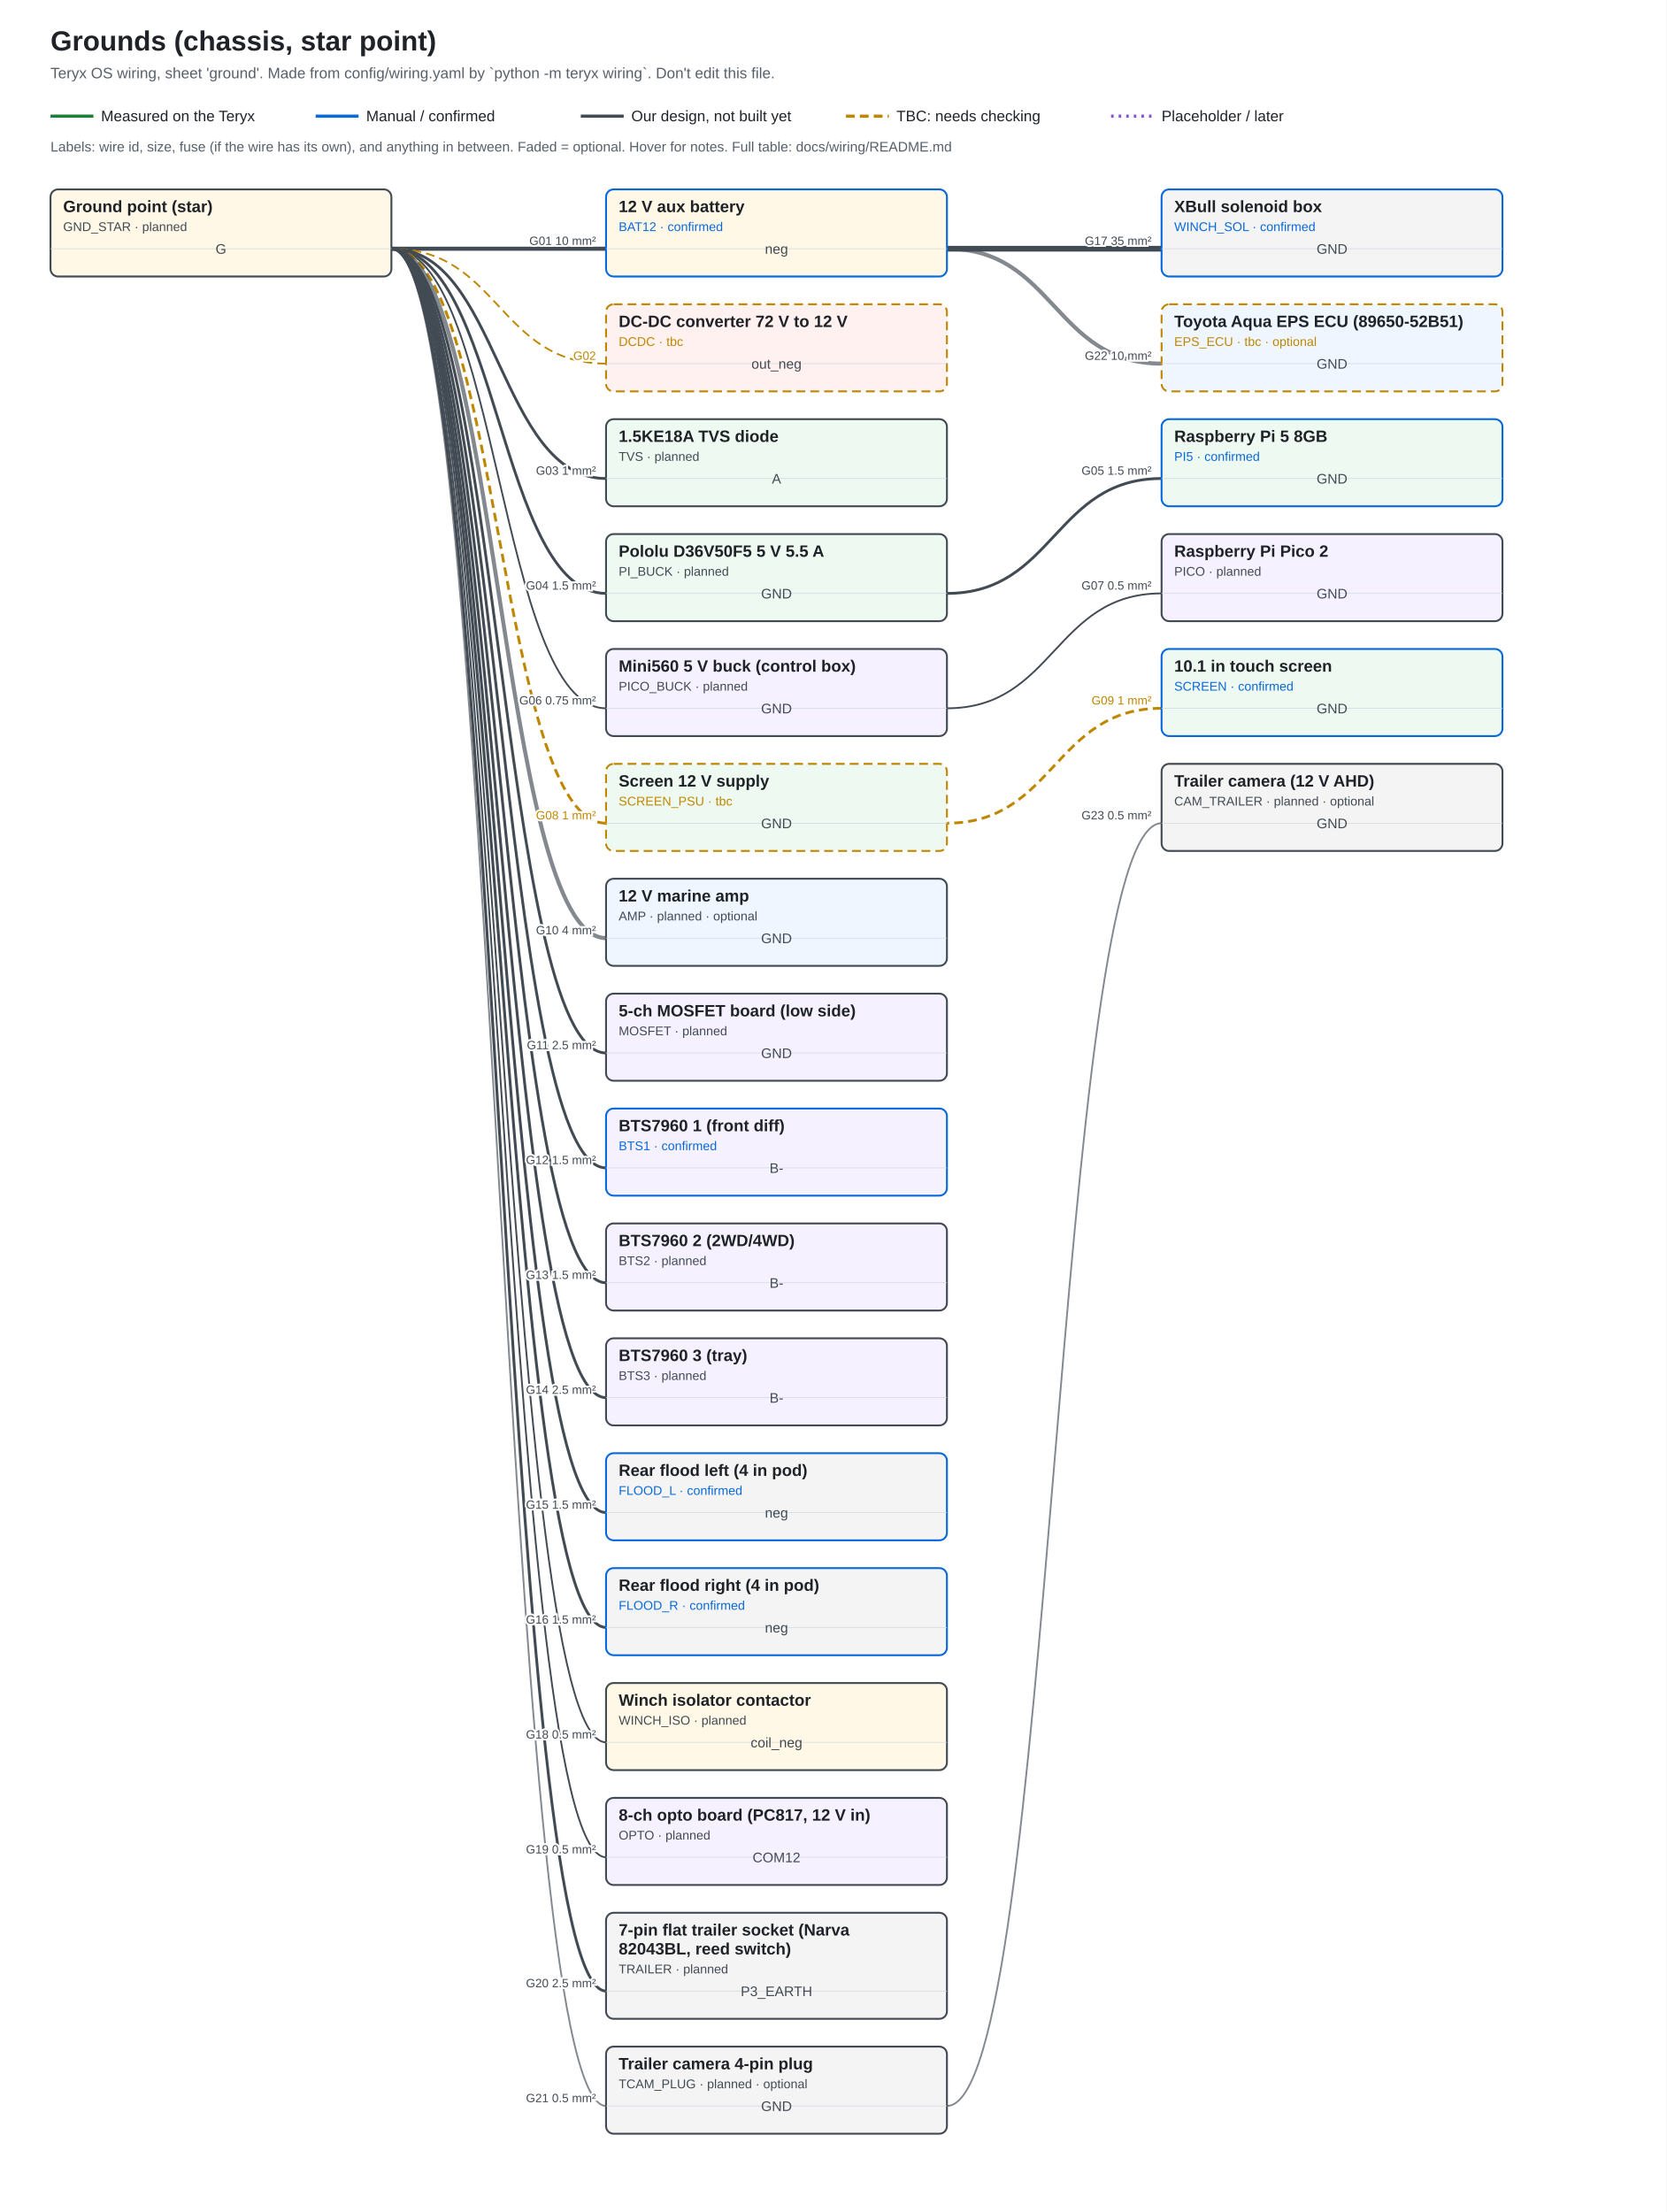
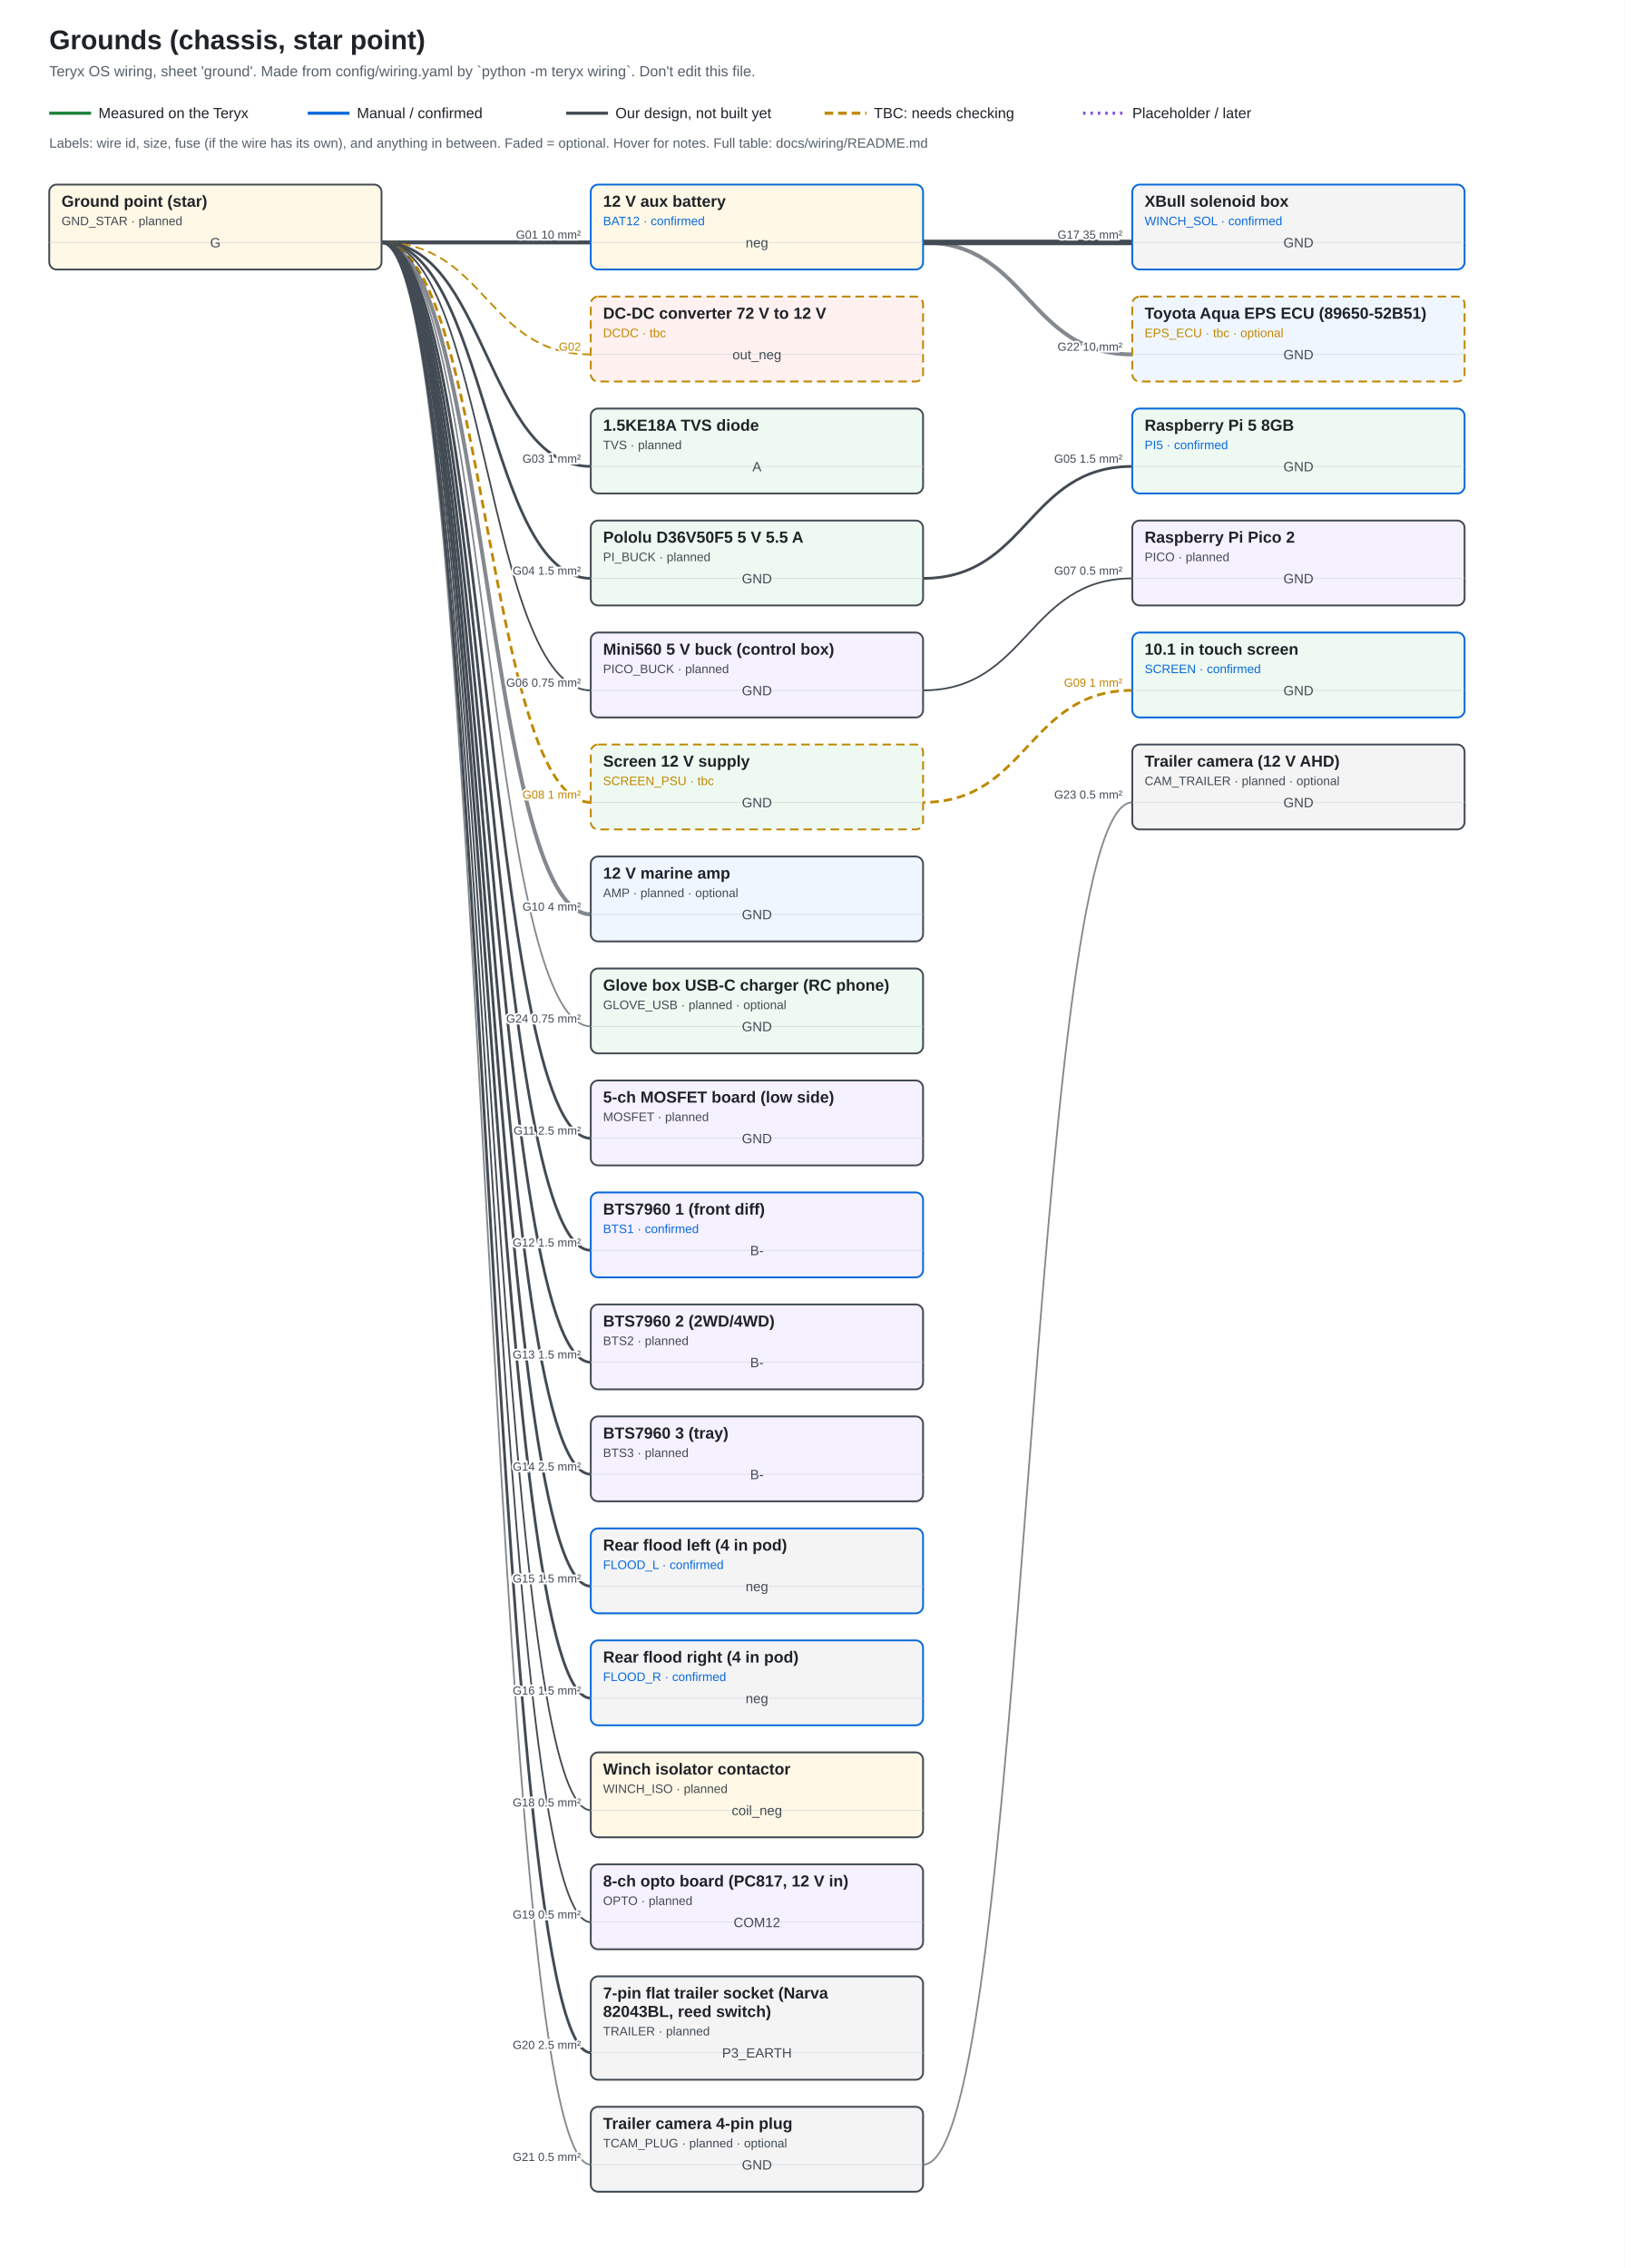
- <svg xmlns="http://www.w3.org/2000/svg" viewBox="0 0 1320 1752" width="1320" height="1752" font-family="Arial, Helvetica, sans-serif" data-sheet="ground">
-   <rect width="1320" height="1752" fill="#ffffff" />
+ <svg xmlns="http://www.w3.org/2000/svg" viewBox="0 0 1320 1843" width="1320" height="1843" font-family="Arial, Helvetica, sans-serif" data-sheet="ground">
+   <rect width="1320" height="1843" fill="#ffffff" />
  <text x="40" y="40" font-size="22" text-anchor="start" font-weight="bold" fill="#1f2328">Grounds (chassis, star point)</text>
  <text x="40" y="62" font-size="12" text-anchor="start" font-weight="normal" fill="#57606a">Teryx OS wiring, sheet 'ground'. Made from config/wiring.yaml by `python -m teryx wiring`. Don't edit this file.</text>
  <line x1="40" y1="92" x2="74" y2="92" stroke="#1a7f37" stroke-width="2.5" />
  <text x="80" y="96" font-size="12" text-anchor="start" font-weight="normal" fill="#1f2328">Measured on the Teryx</text>
  <line x1="250" y1="92" x2="284" y2="92" stroke="#0969da" stroke-width="2.5" />
  <text x="290" y="96" font-size="12" text-anchor="start" font-weight="normal" fill="#1f2328">Manual / confirmed</text>
  <line x1="460" y1="92" x2="494" y2="92" stroke="#424a53" stroke-width="2.5" />
  <text x="500" y="96" font-size="12" text-anchor="start" font-weight="normal" fill="#1f2328">Our design, not built yet</text>
  <line x1="670" y1="92" x2="704" y2="92" stroke="#bf8700" stroke-width="2.5" stroke-dasharray="7 4" />
  <text x="710" y="96" font-size="12" text-anchor="start" font-weight="normal" fill="#1f2328">TBC: needs checking</text>
  <line x1="880" y1="92" x2="914" y2="92" stroke="#8250df" stroke-width="2.5" stroke-dasharray="2 4" />
  <text x="920" y="96" font-size="12" text-anchor="start" font-weight="normal" fill="#1f2328">Placeholder / later</text>
  <text x="40" y="120" font-size="11" text-anchor="start" font-weight="normal" fill="#57606a">Labels: wire id, size, fuse (if the wire has its own), and anything in between. Faded = optional. Hover for notes. Full table: docs/wiring/README.md</text>
  <g data-wire="G01" data-from="BAT12.neg" data-to="GND_STAR.G" data-status="planned">
    <path d="M480,197 C395,197 395,197 310,197" fill="none" stroke="#424a53" stroke-width="3.2" />
  </g>
  <g data-wire="G02" data-from="DCDC.out_neg" data-to="GND_STAR.G" data-status="tbc">
    <path d="M480,288 C395,288 395,197 310,197" fill="none" stroke="#bf8700" stroke-width="1.4" stroke-dasharray="7 4" />
  </g>
  <g data-wire="G03" data-from="TVS.A" data-to="GND_STAR.G" data-status="planned">
    <path d="M480,379 C395,379 395,197 310,197" fill="none" stroke="#424a53" stroke-width="2.2" />
  </g>
  <g data-wire="G04" data-from="PI_BUCK.GND" data-to="GND_STAR.G" data-status="planned">
    <path d="M480,470 C395,470 395,197 310,197" fill="none" stroke="#424a53" stroke-width="2.2" />
  </g>
  <g data-wire="G05" data-from="PI5.GND" data-to="PI_BUCK.GND" data-status="planned">
    <path d="M920,379 C835,379 835,470 750,470" fill="none" stroke="#424a53" stroke-width="2.2" />
  </g>
  <g data-wire="G06" data-from="PICO_BUCK.GND" data-to="GND_STAR.G" data-status="planned">
    <path d="M480,561 C395,561 395,197 310,197" fill="none" stroke="#424a53" stroke-width="1.4" />
  </g>
  <g data-wire="G07" data-from="PICO.GND" data-to="PICO_BUCK.GND" data-status="planned">
    <path d="M920,470 C835,470 835,561 750,561" fill="none" stroke="#424a53" stroke-width="1.4" />
  </g>
  <g data-wire="G08" data-from="SCREEN_PSU.GND" data-to="GND_STAR.G" data-status="tbc">
    <path d="M480,652 C395,652 395,197 310,197" fill="none" stroke="#bf8700" stroke-width="2.2" stroke-dasharray="7 4" />
  </g>
  <g data-wire="G09" data-from="SCREEN.GND" data-to="SCREEN_PSU.GND" data-status="tbc">
    <path d="M920,561 C835,561 835,652 750,652" fill="none" stroke="#bf8700" stroke-width="2.2" stroke-dasharray="7 4" />
  </g>
  <g data-wire="G10" data-from="AMP.GND" data-to="GND_STAR.G" data-status="planned">
    <path d="M480,743 C395,743 395,197 310,197" fill="none" stroke="#424a53" stroke-width="3.2" stroke-opacity="0.65" />
  </g>
+   <g data-wire="G24" data-from="GLOVE_USB.GND" data-to="GND_STAR.G" data-status="planned">
+     <path d="M480,834 C395,834 395,197 310,197" fill="none" stroke="#424a53" stroke-width="1.4" stroke-opacity="0.65" />
+   </g>
  <g data-wire="G11" data-from="MOSFET.GND" data-to="GND_STAR.G" data-status="planned">
-     <path d="M480,834 C395,834 395,197 310,197" fill="none" stroke="#424a53" stroke-width="2.2" />
+     <path d="M480,925 C395,925 395,197 310,197" fill="none" stroke="#424a53" stroke-width="2.2" />
  </g>
  <g data-wire="G12" data-from="BTS1.B-" data-to="GND_STAR.G" data-status="planned">
-     <path d="M480,925 C395,925 395,197 310,197" fill="none" stroke="#424a53" stroke-width="2.2" />
+     <path d="M480,1016 C395,1016 395,197 310,197" fill="none" stroke="#424a53" stroke-width="2.2" />
  </g>
  <g data-wire="G13" data-from="BTS2.B-" data-to="GND_STAR.G" data-status="planned">
-     <path d="M480,1016 C395,1016 395,197 310,197" fill="none" stroke="#424a53" stroke-width="2.2" />
+     <path d="M480,1107 C395,1107 395,197 310,197" fill="none" stroke="#424a53" stroke-width="2.2" />
  </g>
  <g data-wire="G14" data-from="BTS3.B-" data-to="GND_STAR.G" data-status="planned">
-     <path d="M480,1107 C395,1107 395,197 310,197" fill="none" stroke="#424a53" stroke-width="2.2" />
+     <path d="M480,1198 C395,1198 395,197 310,197" fill="none" stroke="#424a53" stroke-width="2.2" />
  </g>
  <g data-wire="G15" data-from="FLOOD_L.neg" data-to="GND_STAR.G" data-status="planned">
-     <path d="M480,1198 C395,1198 395,197 310,197" fill="none" stroke="#424a53" stroke-width="2.2" />
+     <path d="M480,1289 C395,1289 395,197 310,197" fill="none" stroke="#424a53" stroke-width="2.2" />
  </g>
  <g data-wire="G16" data-from="FLOOD_R.neg" data-to="GND_STAR.G" data-status="planned">
-     <path d="M480,1289 C395,1289 395,197 310,197" fill="none" stroke="#424a53" stroke-width="2.2" />
+     <path d="M480,1380 C395,1380 395,197 310,197" fill="none" stroke="#424a53" stroke-width="2.2" />
  </g>
  <g data-wire="G17" data-from="WINCH_SOL.GND" data-to="BAT12.neg" data-status="planned">
    <path d="M920,197 C835,197 835,197 750,197" fill="none" stroke="#424a53" stroke-width="4.5" />
  </g>
  <g data-wire="G18" data-from="WINCH_ISO.coil_neg" data-to="GND_STAR.G" data-status="planned">
-     <path d="M480,1380 C395,1380 395,197 310,197" fill="none" stroke="#424a53" stroke-width="1.4" />
+     <path d="M480,1471 C395,1471 395,197 310,197" fill="none" stroke="#424a53" stroke-width="1.4" />
  </g>
  <g data-wire="G19" data-from="OPTO.COM12" data-to="GND_STAR.G" data-status="planned">
-     <path d="M480,1471 C395,1471 395,197 310,197" fill="none" stroke="#424a53" stroke-width="1.4" />
+     <path d="M480,1562 C395,1562 395,197 310,197" fill="none" stroke="#424a53" stroke-width="1.4" />
  </g>
  <g data-wire="G20" data-from="TRAILER.P3_EARTH" data-to="GND_STAR.G" data-status="planned">
-     <path d="M480,1577 C395,1577 395,197 310,197" fill="none" stroke="#424a53" stroke-width="2.2" />
+     <path d="M480,1668 C395,1668 395,197 310,197" fill="none" stroke="#424a53" stroke-width="2.2" />
  </g>
  <g data-wire="G21" data-from="TCAM_PLUG.GND" data-to="GND_STAR.G" data-status="planned">
-     <path d="M480,1668 C395,1668 395,197 310,197" fill="none" stroke="#424a53" stroke-width="1.4" stroke-opacity="0.65" />
+     <path d="M480,1759 C395,1759 395,197 310,197" fill="none" stroke="#424a53" stroke-width="1.4" stroke-opacity="0.65" />
  </g>
  <g data-wire="G22" data-from="EPS_ECU.GND" data-to="BAT12.neg" data-status="planned">
    <path d="M920,288 C835,288 835,197 750,197" fill="none" stroke="#424a53" stroke-width="3.2" stroke-opacity="0.65" />
  </g>
  <g data-wire="G23" data-from="CAM_TRAILER.GND" data-to="TCAM_PLUG.GND" data-status="planned">
-     <path d="M920,652 C835,652 835,1668 750,1668" fill="none" stroke="#424a53" stroke-width="1.4" stroke-opacity="0.65" />
+     <path d="M920,652 C835,652 835,1759 750,1759" fill="none" stroke="#424a53" stroke-width="1.4" stroke-opacity="0.65" />
  </g>
  <g data-device="GND_STAR" data-status="planned">
    <rect x="40" y="150" width="270" height="69" rx="6" fill="#fff8e6" stroke="#424a53" stroke-width="1.5" />
    <text x="50" y="168" font-size="13" text-anchor="start" font-weight="bold" fill="#1f2328">Ground point (star)</text>
    <text x="50" y="183" font-size="10" text-anchor="start" font-weight="normal" fill="#424a53">GND_STAR · planned</text>
    <line x1="40" y1="197" x2="310" y2="197" stroke="#d0d7de" stroke-width="0.5" />
    <text x="175" y="201" font-size="11" text-anchor="middle" font-weight="normal" fill="#424a53">G</text>
  </g>
  <g data-device="BAT12" data-status="confirmed">
    <rect x="480" y="150" width="270" height="69" rx="6" fill="#fff8e6" stroke="#0969da" stroke-width="1.5" />
    <text x="490" y="168" font-size="13" text-anchor="start" font-weight="bold" fill="#1f2328">12 V aux battery</text>
    <text x="490" y="183" font-size="10" text-anchor="start" font-weight="normal" fill="#0969da">BAT12 · confirmed</text>
    <line x1="480" y1="197" x2="750" y2="197" stroke="#d0d7de" stroke-width="0.5" />
    <text x="615" y="201" font-size="11" text-anchor="middle" font-weight="normal" fill="#424a53">neg</text>
  </g>
  <g data-device="DCDC" data-status="tbc">
    <rect x="480" y="241" width="270" height="69" rx="6" fill="#fff1f0" stroke="#bf8700" stroke-width="1.5" stroke-dasharray="7 4" />
    <text x="490" y="259" font-size="13" text-anchor="start" font-weight="bold" fill="#1f2328">DC-DC converter 72 V to 12 V</text>
    <text x="490" y="274" font-size="10" text-anchor="start" font-weight="normal" fill="#bf8700">DCDC · tbc</text>
    <line x1="480" y1="288" x2="750" y2="288" stroke="#d0d7de" stroke-width="0.5" />
    <text x="615" y="292" font-size="11" text-anchor="middle" font-weight="normal" fill="#424a53">out_neg</text>
  </g>
  <g data-device="TVS" data-status="planned">
    <rect x="480" y="332" width="270" height="69" rx="6" fill="#eef9f1" stroke="#424a53" stroke-width="1.5" />
    <text x="490" y="350" font-size="13" text-anchor="start" font-weight="bold" fill="#1f2328">1.5KE18A TVS diode</text>
    <text x="490" y="365" font-size="10" text-anchor="start" font-weight="normal" fill="#424a53">TVS · planned</text>
    <line x1="480" y1="379" x2="750" y2="379" stroke="#d0d7de" stroke-width="0.5" />
    <text x="615" y="383" font-size="11" text-anchor="middle" font-weight="normal" fill="#424a53">A</text>
  </g>
  <g data-device="PI_BUCK" data-status="planned">
    <rect x="480" y="423" width="270" height="69" rx="6" fill="#eef9f1" stroke="#424a53" stroke-width="1.5" />
    <text x="490" y="441" font-size="13" text-anchor="start" font-weight="bold" fill="#1f2328">Pololu D36V50F5 5 V 5.5 A</text>
    <text x="490" y="456" font-size="10" text-anchor="start" font-weight="normal" fill="#424a53">PI_BUCK · planned</text>
    <line x1="480" y1="470" x2="750" y2="470" stroke="#d0d7de" stroke-width="0.5" />
    <text x="615" y="474" font-size="11" text-anchor="middle" font-weight="normal" fill="#424a53">GND</text>
  </g>
  <g data-device="PICO_BUCK" data-status="planned">
    <rect x="480" y="514" width="270" height="69" rx="6" fill="#f6f1ff" stroke="#424a53" stroke-width="1.5" />
    <text x="490" y="532" font-size="13" text-anchor="start" font-weight="bold" fill="#1f2328">Mini560 5 V buck (control box)</text>
    <text x="490" y="547" font-size="10" text-anchor="start" font-weight="normal" fill="#424a53">PICO_BUCK · planned</text>
    <line x1="480" y1="561" x2="750" y2="561" stroke="#d0d7de" stroke-width="0.5" />
    <text x="615" y="565" font-size="11" text-anchor="middle" font-weight="normal" fill="#424a53">GND</text>
  </g>
  <g data-device="SCREEN_PSU" data-status="tbc">
    <rect x="480" y="605" width="270" height="69" rx="6" fill="#eef9f1" stroke="#bf8700" stroke-width="1.5" stroke-dasharray="7 4" />
    <text x="490" y="623" font-size="13" text-anchor="start" font-weight="bold" fill="#1f2328">Screen 12 V supply</text>
    <text x="490" y="638" font-size="10" text-anchor="start" font-weight="normal" fill="#bf8700">SCREEN_PSU · tbc</text>
    <line x1="480" y1="652" x2="750" y2="652" stroke="#d0d7de" stroke-width="0.5" />
    <text x="615" y="656" font-size="11" text-anchor="middle" font-weight="normal" fill="#424a53">GND</text>
  </g>
  <g data-device="AMP" data-status="planned">
    <rect x="480" y="696" width="270" height="69" rx="6" fill="#f0f6ff" stroke="#424a53" stroke-width="1.5" />
    <text x="490" y="714" font-size="13" text-anchor="start" font-weight="bold" fill="#1f2328">12 V marine amp</text>
    <text x="490" y="729" font-size="10" text-anchor="start" font-weight="normal" fill="#424a53">AMP · planned · optional</text>
    <line x1="480" y1="743" x2="750" y2="743" stroke="#d0d7de" stroke-width="0.5" />
    <text x="615" y="747" font-size="11" text-anchor="middle" font-weight="normal" fill="#424a53">GND</text>
  </g>
-   <g data-device="MOSFET" data-status="planned">
-     <rect x="480" y="787" width="270" height="69" rx="6" fill="#f6f1ff" stroke="#424a53" stroke-width="1.5" />
-     <text x="490" y="805" font-size="13" text-anchor="start" font-weight="bold" fill="#1f2328">5-ch MOSFET board (low side)</text>
-     <text x="490" y="820" font-size="10" text-anchor="start" font-weight="normal" fill="#424a53">MOSFET · planned</text>
+   <g data-device="GLOVE_USB" data-status="planned">
+     <rect x="480" y="787" width="270" height="69" rx="6" fill="#eef9f1" stroke="#424a53" stroke-width="1.5" />
+     <text x="490" y="805" font-size="13" text-anchor="start" font-weight="bold" fill="#1f2328">Glove box USB-C charger (RC phone)</text>
+     <text x="490" y="820" font-size="10" text-anchor="start" font-weight="normal" fill="#424a53">GLOVE_USB · planned · optional</text>
    <line x1="480" y1="834" x2="750" y2="834" stroke="#d0d7de" stroke-width="0.5" />
    <text x="615" y="838" font-size="11" text-anchor="middle" font-weight="normal" fill="#424a53">GND</text>
  </g>
+   <g data-device="MOSFET" data-status="planned">
+     <rect x="480" y="878" width="270" height="69" rx="6" fill="#f6f1ff" stroke="#424a53" stroke-width="1.5" />
+     <text x="490" y="896" font-size="13" text-anchor="start" font-weight="bold" fill="#1f2328">5-ch MOSFET board (low side)</text>
+     <text x="490" y="911" font-size="10" text-anchor="start" font-weight="normal" fill="#424a53">MOSFET · planned</text>
+     <line x1="480" y1="925" x2="750" y2="925" stroke="#d0d7de" stroke-width="0.5" />
+     <text x="615" y="929" font-size="11" text-anchor="middle" font-weight="normal" fill="#424a53">GND</text>
+   </g>
  <g data-device="BTS1" data-status="confirmed">
-     <rect x="480" y="878" width="270" height="69" rx="6" fill="#f6f1ff" stroke="#0969da" stroke-width="1.5" />
-     <text x="490" y="896" font-size="13" text-anchor="start" font-weight="bold" fill="#1f2328">BTS7960 1 (front diff)</text>
-     <text x="490" y="911" font-size="10" text-anchor="start" font-weight="normal" fill="#0969da">BTS1 · confirmed</text>
-     <line x1="480" y1="925" x2="750" y2="925" stroke="#d0d7de" stroke-width="0.5" />
-     <text x="615" y="929" font-size="11" text-anchor="middle" font-weight="normal" fill="#424a53">B-</text>
-   </g>
-   <g data-device="BTS2" data-status="planned">
-     <rect x="480" y="969" width="270" height="69" rx="6" fill="#f6f1ff" stroke="#424a53" stroke-width="1.5" />
-     <text x="490" y="987" font-size="13" text-anchor="start" font-weight="bold" fill="#1f2328">BTS7960 2 (2WD/4WD)</text>
-     <text x="490" y="1002" font-size="10" text-anchor="start" font-weight="normal" fill="#424a53">BTS2 · planned</text>
+     <rect x="480" y="969" width="270" height="69" rx="6" fill="#f6f1ff" stroke="#0969da" stroke-width="1.5" />
+     <text x="490" y="987" font-size="13" text-anchor="start" font-weight="bold" fill="#1f2328">BTS7960 1 (front diff)</text>
+     <text x="490" y="1002" font-size="10" text-anchor="start" font-weight="normal" fill="#0969da">BTS1 · confirmed</text>
    <line x1="480" y1="1016" x2="750" y2="1016" stroke="#d0d7de" stroke-width="0.5" />
    <text x="615" y="1020" font-size="11" text-anchor="middle" font-weight="normal" fill="#424a53">B-</text>
  </g>
-   <g data-device="BTS3" data-status="planned">
+   <g data-device="BTS2" data-status="planned">
    <rect x="480" y="1060" width="270" height="69" rx="6" fill="#f6f1ff" stroke="#424a53" stroke-width="1.5" />
-     <text x="490" y="1078" font-size="13" text-anchor="start" font-weight="bold" fill="#1f2328">BTS7960 3 (tray)</text>
-     <text x="490" y="1093" font-size="10" text-anchor="start" font-weight="normal" fill="#424a53">BTS3 · planned</text>
+     <text x="490" y="1078" font-size="13" text-anchor="start" font-weight="bold" fill="#1f2328">BTS7960 2 (2WD/4WD)</text>
+     <text x="490" y="1093" font-size="10" text-anchor="start" font-weight="normal" fill="#424a53">BTS2 · planned</text>
    <line x1="480" y1="1107" x2="750" y2="1107" stroke="#d0d7de" stroke-width="0.5" />
    <text x="615" y="1111" font-size="11" text-anchor="middle" font-weight="normal" fill="#424a53">B-</text>
  </g>
+   <g data-device="BTS3" data-status="planned">
+     <rect x="480" y="1151" width="270" height="69" rx="6" fill="#f6f1ff" stroke="#424a53" stroke-width="1.5" />
+     <text x="490" y="1169" font-size="13" text-anchor="start" font-weight="bold" fill="#1f2328">BTS7960 3 (tray)</text>
+     <text x="490" y="1184" font-size="10" text-anchor="start" font-weight="normal" fill="#424a53">BTS3 · planned</text>
+     <line x1="480" y1="1198" x2="750" y2="1198" stroke="#d0d7de" stroke-width="0.5" />
+     <text x="615" y="1202" font-size="11" text-anchor="middle" font-weight="normal" fill="#424a53">B-</text>
+   </g>
  <g data-device="FLOOD_L" data-status="confirmed">
-     <rect x="480" y="1151" width="270" height="69" rx="6" fill="#f4f4f4" stroke="#0969da" stroke-width="1.5" />
-     <text x="490" y="1169" font-size="13" text-anchor="start" font-weight="bold" fill="#1f2328">Rear flood left (4 in pod)</text>
-     <text x="490" y="1184" font-size="10" text-anchor="start" font-weight="normal" fill="#0969da">FLOOD_L · confirmed</text>
-     <line x1="480" y1="1198" x2="750" y2="1198" stroke="#d0d7de" stroke-width="0.5" />
-     <text x="615" y="1202" font-size="11" text-anchor="middle" font-weight="normal" fill="#424a53">neg</text>
-   </g>
-   <g data-device="FLOOD_R" data-status="confirmed">
    <rect x="480" y="1242" width="270" height="69" rx="6" fill="#f4f4f4" stroke="#0969da" stroke-width="1.5" />
-     <text x="490" y="1260" font-size="13" text-anchor="start" font-weight="bold" fill="#1f2328">Rear flood right (4 in pod)</text>
-     <text x="490" y="1275" font-size="10" text-anchor="start" font-weight="normal" fill="#0969da">FLOOD_R · confirmed</text>
+     <text x="490" y="1260" font-size="13" text-anchor="start" font-weight="bold" fill="#1f2328">Rear flood left (4 in pod)</text>
+     <text x="490" y="1275" font-size="10" text-anchor="start" font-weight="normal" fill="#0969da">FLOOD_L · confirmed</text>
    <line x1="480" y1="1289" x2="750" y2="1289" stroke="#d0d7de" stroke-width="0.5" />
    <text x="615" y="1293" font-size="11" text-anchor="middle" font-weight="normal" fill="#424a53">neg</text>
  </g>
+   <g data-device="FLOOD_R" data-status="confirmed">
+     <rect x="480" y="1333" width="270" height="69" rx="6" fill="#f4f4f4" stroke="#0969da" stroke-width="1.5" />
+     <text x="490" y="1351" font-size="13" text-anchor="start" font-weight="bold" fill="#1f2328">Rear flood right (4 in pod)</text>
+     <text x="490" y="1366" font-size="10" text-anchor="start" font-weight="normal" fill="#0969da">FLOOD_R · confirmed</text>
+     <line x1="480" y1="1380" x2="750" y2="1380" stroke="#d0d7de" stroke-width="0.5" />
+     <text x="615" y="1384" font-size="11" text-anchor="middle" font-weight="normal" fill="#424a53">neg</text>
+   </g>
  <g data-device="WINCH_ISO" data-status="planned">
-     <rect x="480" y="1333" width="270" height="69" rx="6" fill="#fff8e6" stroke="#424a53" stroke-width="1.5" />
-     <text x="490" y="1351" font-size="13" text-anchor="start" font-weight="bold" fill="#1f2328">Winch isolator contactor</text>
-     <text x="490" y="1366" font-size="10" text-anchor="start" font-weight="normal" fill="#424a53">WINCH_ISO · planned</text>
-     <line x1="480" y1="1380" x2="750" y2="1380" stroke="#d0d7de" stroke-width="0.5" />
-     <text x="615" y="1384" font-size="11" text-anchor="middle" font-weight="normal" fill="#424a53">coil_neg</text>
+     <rect x="480" y="1424" width="270" height="69" rx="6" fill="#fff8e6" stroke="#424a53" stroke-width="1.5" />
+     <text x="490" y="1442" font-size="13" text-anchor="start" font-weight="bold" fill="#1f2328">Winch isolator contactor</text>
+     <text x="490" y="1457" font-size="10" text-anchor="start" font-weight="normal" fill="#424a53">WINCH_ISO · planned</text>
+     <line x1="480" y1="1471" x2="750" y2="1471" stroke="#d0d7de" stroke-width="0.5" />
+     <text x="615" y="1475" font-size="11" text-anchor="middle" font-weight="normal" fill="#424a53">coil_neg</text>
  </g>
  <g data-device="OPTO" data-status="planned">
-     <rect x="480" y="1424" width="270" height="69" rx="6" fill="#f6f1ff" stroke="#424a53" stroke-width="1.5" />
-     <text x="490" y="1442" font-size="13" text-anchor="start" font-weight="bold" fill="#1f2328">8-ch opto board (PC817, 12 V in)</text>
-     <text x="490" y="1457" font-size="10" text-anchor="start" font-weight="normal" fill="#424a53">OPTO · planned</text>
-     <line x1="480" y1="1471" x2="750" y2="1471" stroke="#d0d7de" stroke-width="0.5" />
-     <text x="615" y="1475" font-size="11" text-anchor="middle" font-weight="normal" fill="#424a53">COM12</text>
+     <rect x="480" y="1515" width="270" height="69" rx="6" fill="#f6f1ff" stroke="#424a53" stroke-width="1.5" />
+     <text x="490" y="1533" font-size="13" text-anchor="start" font-weight="bold" fill="#1f2328">8-ch opto board (PC817, 12 V in)</text>
+     <text x="490" y="1548" font-size="10" text-anchor="start" font-weight="normal" fill="#424a53">OPTO · planned</text>
+     <line x1="480" y1="1562" x2="750" y2="1562" stroke="#d0d7de" stroke-width="0.5" />
+     <text x="615" y="1566" font-size="11" text-anchor="middle" font-weight="normal" fill="#424a53">COM12</text>
  </g>
  <g data-device="TRAILER" data-status="planned">
-     <rect x="480" y="1515" width="270" height="84" rx="6" fill="#f4f4f4" stroke="#424a53" stroke-width="1.5" />
-     <text x="490" y="1533" font-size="13" text-anchor="start" font-weight="bold" fill="#1f2328">7-pin flat trailer socket (Narva</text>
-     <text x="490" y="1548" font-size="13" text-anchor="start" font-weight="bold" fill="#1f2328">82043BL, reed switch)</text>
-     <text x="490" y="1563" font-size="10" text-anchor="start" font-weight="normal" fill="#424a53">TRAILER · planned</text>
-     <line x1="480" y1="1577" x2="750" y2="1577" stroke="#d0d7de" stroke-width="0.5" />
-     <text x="615" y="1581" font-size="11" text-anchor="middle" font-weight="normal" fill="#424a53">P3_EARTH</text>
+     <rect x="480" y="1606" width="270" height="84" rx="6" fill="#f4f4f4" stroke="#424a53" stroke-width="1.5" />
+     <text x="490" y="1624" font-size="13" text-anchor="start" font-weight="bold" fill="#1f2328">7-pin flat trailer socket (Narva</text>
+     <text x="490" y="1639" font-size="13" text-anchor="start" font-weight="bold" fill="#1f2328">82043BL, reed switch)</text>
+     <text x="490" y="1654" font-size="10" text-anchor="start" font-weight="normal" fill="#424a53">TRAILER · planned</text>
+     <line x1="480" y1="1668" x2="750" y2="1668" stroke="#d0d7de" stroke-width="0.5" />
+     <text x="615" y="1672" font-size="11" text-anchor="middle" font-weight="normal" fill="#424a53">P3_EARTH</text>
  </g>
  <g data-device="TCAM_PLUG" data-status="planned">
-     <rect x="480" y="1621" width="270" height="69" rx="6" fill="#f4f4f4" stroke="#424a53" stroke-width="1.5" />
-     <text x="490" y="1639" font-size="13" text-anchor="start" font-weight="bold" fill="#1f2328">Trailer camera 4-pin plug</text>
-     <text x="490" y="1654" font-size="10" text-anchor="start" font-weight="normal" fill="#424a53">TCAM_PLUG · planned · optional</text>
-     <line x1="480" y1="1668" x2="750" y2="1668" stroke="#d0d7de" stroke-width="0.5" />
-     <text x="615" y="1672" font-size="11" text-anchor="middle" font-weight="normal" fill="#424a53">GND</text>
+     <rect x="480" y="1712" width="270" height="69" rx="6" fill="#f4f4f4" stroke="#424a53" stroke-width="1.5" />
+     <text x="490" y="1730" font-size="13" text-anchor="start" font-weight="bold" fill="#1f2328">Trailer camera 4-pin plug</text>
+     <text x="490" y="1745" font-size="10" text-anchor="start" font-weight="normal" fill="#424a53">TCAM_PLUG · planned · optional</text>
+     <line x1="480" y1="1759" x2="750" y2="1759" stroke="#d0d7de" stroke-width="0.5" />
+     <text x="615" y="1763" font-size="11" text-anchor="middle" font-weight="normal" fill="#424a53">GND</text>
  </g>
  <g data-device="WINCH_SOL" data-status="confirmed">
    <rect x="920" y="150" width="270" height="69" rx="6" fill="#f4f4f4" stroke="#0969da" stroke-width="1.5" />
    <text x="930" y="168" font-size="13" text-anchor="start" font-weight="bold" fill="#1f2328">XBull solenoid box</text>
    <text x="930" y="183" font-size="10" text-anchor="start" font-weight="normal" fill="#0969da">WINCH_SOL · confirmed</text>
    <line x1="920" y1="197" x2="1190" y2="197" stroke="#d0d7de" stroke-width="0.5" />
    <text x="1055" y="201" font-size="11" text-anchor="middle" font-weight="normal" fill="#424a53">GND</text>
  </g>
  <g data-device="EPS_ECU" data-status="tbc">
    <rect x="920" y="241" width="270" height="69" rx="6" fill="#f0f6ff" stroke="#bf8700" stroke-width="1.5" stroke-dasharray="7 4" />
    <text x="930" y="259" font-size="13" text-anchor="start" font-weight="bold" fill="#1f2328">Toyota Aqua EPS ECU (89650-52B51)</text>
    <text x="930" y="274" font-size="10" text-anchor="start" font-weight="normal" fill="#bf8700">EPS_ECU · tbc · optional</text>
    <line x1="920" y1="288" x2="1190" y2="288" stroke="#d0d7de" stroke-width="0.5" />
    <text x="1055" y="292" font-size="11" text-anchor="middle" font-weight="normal" fill="#424a53">GND</text>
  </g>
  <g data-device="PI5" data-status="confirmed">
    <rect x="920" y="332" width="270" height="69" rx="6" fill="#eef9f1" stroke="#0969da" stroke-width="1.5" />
    <text x="930" y="350" font-size="13" text-anchor="start" font-weight="bold" fill="#1f2328">Raspberry Pi 5 8GB</text>
    <text x="930" y="365" font-size="10" text-anchor="start" font-weight="normal" fill="#0969da">PI5 · confirmed</text>
    <line x1="920" y1="379" x2="1190" y2="379" stroke="#d0d7de" stroke-width="0.5" />
    <text x="1055" y="383" font-size="11" text-anchor="middle" font-weight="normal" fill="#424a53">GND</text>
  </g>
  <g data-device="PICO" data-status="planned">
    <rect x="920" y="423" width="270" height="69" rx="6" fill="#f6f1ff" stroke="#424a53" stroke-width="1.5" />
    <text x="930" y="441" font-size="13" text-anchor="start" font-weight="bold" fill="#1f2328">Raspberry Pi Pico 2</text>
    <text x="930" y="456" font-size="10" text-anchor="start" font-weight="normal" fill="#424a53">PICO · planned</text>
    <line x1="920" y1="470" x2="1190" y2="470" stroke="#d0d7de" stroke-width="0.5" />
    <text x="1055" y="474" font-size="11" text-anchor="middle" font-weight="normal" fill="#424a53">GND</text>
  </g>
  <g data-device="SCREEN" data-status="confirmed">
    <rect x="920" y="514" width="270" height="69" rx="6" fill="#eef9f1" stroke="#0969da" stroke-width="1.5" />
    <text x="930" y="532" font-size="13" text-anchor="start" font-weight="bold" fill="#1f2328">10.1 in touch screen</text>
    <text x="930" y="547" font-size="10" text-anchor="start" font-weight="normal" fill="#0969da">SCREEN · confirmed</text>
    <line x1="920" y1="561" x2="1190" y2="561" stroke="#d0d7de" stroke-width="0.5" />
    <text x="1055" y="565" font-size="11" text-anchor="middle" font-weight="normal" fill="#424a53">GND</text>
  </g>
  <g data-device="CAM_TRAILER" data-status="planned">
    <rect x="920" y="605" width="270" height="69" rx="6" fill="#f4f4f4" stroke="#424a53" stroke-width="1.5" />
    <text x="930" y="623" font-size="13" text-anchor="start" font-weight="bold" fill="#1f2328">Trailer camera (12 V AHD)</text>
    <text x="930" y="638" font-size="10" text-anchor="start" font-weight="normal" fill="#424a53">CAM_TRAILER · planned · optional</text>
    <line x1="920" y1="652" x2="1190" y2="652" stroke="#d0d7de" stroke-width="0.5" />
    <text x="1055" y="656" font-size="11" text-anchor="middle" font-weight="normal" fill="#424a53">GND</text>
  </g>
  <text x="472" y="194" font-size="9.5" text-anchor="end" font-weight="normal" fill="#424a53" stroke="#ffffff" stroke-width="3" paint-order="stroke">G01  10 mm²</text>
  <text x="472" y="285" font-size="9.5" text-anchor="end" font-weight="normal" fill="#bf8700" stroke="#ffffff" stroke-width="3" paint-order="stroke">G02</text>
  <text x="472" y="376" font-size="9.5" text-anchor="end" font-weight="normal" fill="#424a53" stroke="#ffffff" stroke-width="3" paint-order="stroke">G03  1 mm²</text>
  <text x="472" y="467" font-size="9.5" text-anchor="end" font-weight="normal" fill="#424a53" stroke="#ffffff" stroke-width="3" paint-order="stroke">G04  1.5 mm²</text>
  <text x="912" y="376" font-size="9.5" text-anchor="end" font-weight="normal" fill="#424a53" stroke="#ffffff" stroke-width="3" paint-order="stroke">G05  1.5 mm²</text>
  <text x="472" y="558" font-size="9.5" text-anchor="end" font-weight="normal" fill="#424a53" stroke="#ffffff" stroke-width="3" paint-order="stroke">G06  0.75 mm²</text>
  <text x="912" y="467" font-size="9.5" text-anchor="end" font-weight="normal" fill="#424a53" stroke="#ffffff" stroke-width="3" paint-order="stroke">G07  0.5 mm²</text>
  <text x="472" y="649" font-size="9.5" text-anchor="end" font-weight="normal" fill="#bf8700" stroke="#ffffff" stroke-width="3" paint-order="stroke">G08  1 mm²</text>
  <text x="912" y="558" font-size="9.5" text-anchor="end" font-weight="normal" fill="#bf8700" stroke="#ffffff" stroke-width="3" paint-order="stroke">G09  1 mm²</text>
  <text x="472" y="740" font-size="9.5" text-anchor="end" font-weight="normal" fill="#424a53" stroke="#ffffff" stroke-width="3" paint-order="stroke">G10  4 mm²</text>
-   <text x="472" y="831" font-size="9.5" text-anchor="end" font-weight="normal" fill="#424a53" stroke="#ffffff" stroke-width="3" paint-order="stroke">G11  2.5 mm²</text>
-   <text x="472" y="922" font-size="9.5" text-anchor="end" font-weight="normal" fill="#424a53" stroke="#ffffff" stroke-width="3" paint-order="stroke">G12  1.5 mm²</text>
-   <text x="472" y="1013" font-size="9.5" text-anchor="end" font-weight="normal" fill="#424a53" stroke="#ffffff" stroke-width="3" paint-order="stroke">G13  1.5 mm²</text>
-   <text x="472" y="1104" font-size="9.5" text-anchor="end" font-weight="normal" fill="#424a53" stroke="#ffffff" stroke-width="3" paint-order="stroke">G14  2.5 mm²</text>
-   <text x="472" y="1195" font-size="9.5" text-anchor="end" font-weight="normal" fill="#424a53" stroke="#ffffff" stroke-width="3" paint-order="stroke">G15  1.5 mm²</text>
-   <text x="472" y="1286" font-size="9.5" text-anchor="end" font-weight="normal" fill="#424a53" stroke="#ffffff" stroke-width="3" paint-order="stroke">G16  1.5 mm²</text>
+   <text x="472" y="831" font-size="9.5" text-anchor="end" font-weight="normal" fill="#424a53" stroke="#ffffff" stroke-width="3" paint-order="stroke">G24  0.75 mm²</text>
+   <text x="472" y="922" font-size="9.5" text-anchor="end" font-weight="normal" fill="#424a53" stroke="#ffffff" stroke-width="3" paint-order="stroke">G11  2.5 mm²</text>
+   <text x="472" y="1013" font-size="9.5" text-anchor="end" font-weight="normal" fill="#424a53" stroke="#ffffff" stroke-width="3" paint-order="stroke">G12  1.5 mm²</text>
+   <text x="472" y="1104" font-size="9.5" text-anchor="end" font-weight="normal" fill="#424a53" stroke="#ffffff" stroke-width="3" paint-order="stroke">G13  1.5 mm²</text>
+   <text x="472" y="1195" font-size="9.5" text-anchor="end" font-weight="normal" fill="#424a53" stroke="#ffffff" stroke-width="3" paint-order="stroke">G14  2.5 mm²</text>
+   <text x="472" y="1286" font-size="9.5" text-anchor="end" font-weight="normal" fill="#424a53" stroke="#ffffff" stroke-width="3" paint-order="stroke">G15  1.5 mm²</text>
+   <text x="472" y="1377" font-size="9.5" text-anchor="end" font-weight="normal" fill="#424a53" stroke="#ffffff" stroke-width="3" paint-order="stroke">G16  1.5 mm²</text>
  <text x="912" y="194" font-size="9.5" text-anchor="end" font-weight="normal" fill="#424a53" stroke="#ffffff" stroke-width="3" paint-order="stroke">G17  35 mm²</text>
-   <text x="472" y="1377" font-size="9.5" text-anchor="end" font-weight="normal" fill="#424a53" stroke="#ffffff" stroke-width="3" paint-order="stroke">G18  0.5 mm²</text>
-   <text x="472" y="1468" font-size="9.5" text-anchor="end" font-weight="normal" fill="#424a53" stroke="#ffffff" stroke-width="3" paint-order="stroke">G19  0.5 mm²</text>
-   <text x="472" y="1574" font-size="9.5" text-anchor="end" font-weight="normal" fill="#424a53" stroke="#ffffff" stroke-width="3" paint-order="stroke">G20  2.5 mm²</text>
-   <text x="472" y="1665" font-size="9.5" text-anchor="end" font-weight="normal" fill="#424a53" stroke="#ffffff" stroke-width="3" paint-order="stroke">G21  0.5 mm²</text>
+   <text x="472" y="1468" font-size="9.5" text-anchor="end" font-weight="normal" fill="#424a53" stroke="#ffffff" stroke-width="3" paint-order="stroke">G18  0.5 mm²</text>
+   <text x="472" y="1559" font-size="9.5" text-anchor="end" font-weight="normal" fill="#424a53" stroke="#ffffff" stroke-width="3" paint-order="stroke">G19  0.5 mm²</text>
+   <text x="472" y="1665" font-size="9.5" text-anchor="end" font-weight="normal" fill="#424a53" stroke="#ffffff" stroke-width="3" paint-order="stroke">G20  2.5 mm²</text>
+   <text x="472" y="1756" font-size="9.5" text-anchor="end" font-weight="normal" fill="#424a53" stroke="#ffffff" stroke-width="3" paint-order="stroke">G21  0.5 mm²</text>
  <text x="912" y="285" font-size="9.5" text-anchor="end" font-weight="normal" fill="#424a53" stroke="#ffffff" stroke-width="3" paint-order="stroke">G22  10 mm²</text>
  <text x="912" y="649" font-size="9.5" text-anchor="end" font-weight="normal" fill="#424a53" stroke="#ffffff" stroke-width="3" paint-order="stroke">G23  0.5 mm²</text>
</svg>
